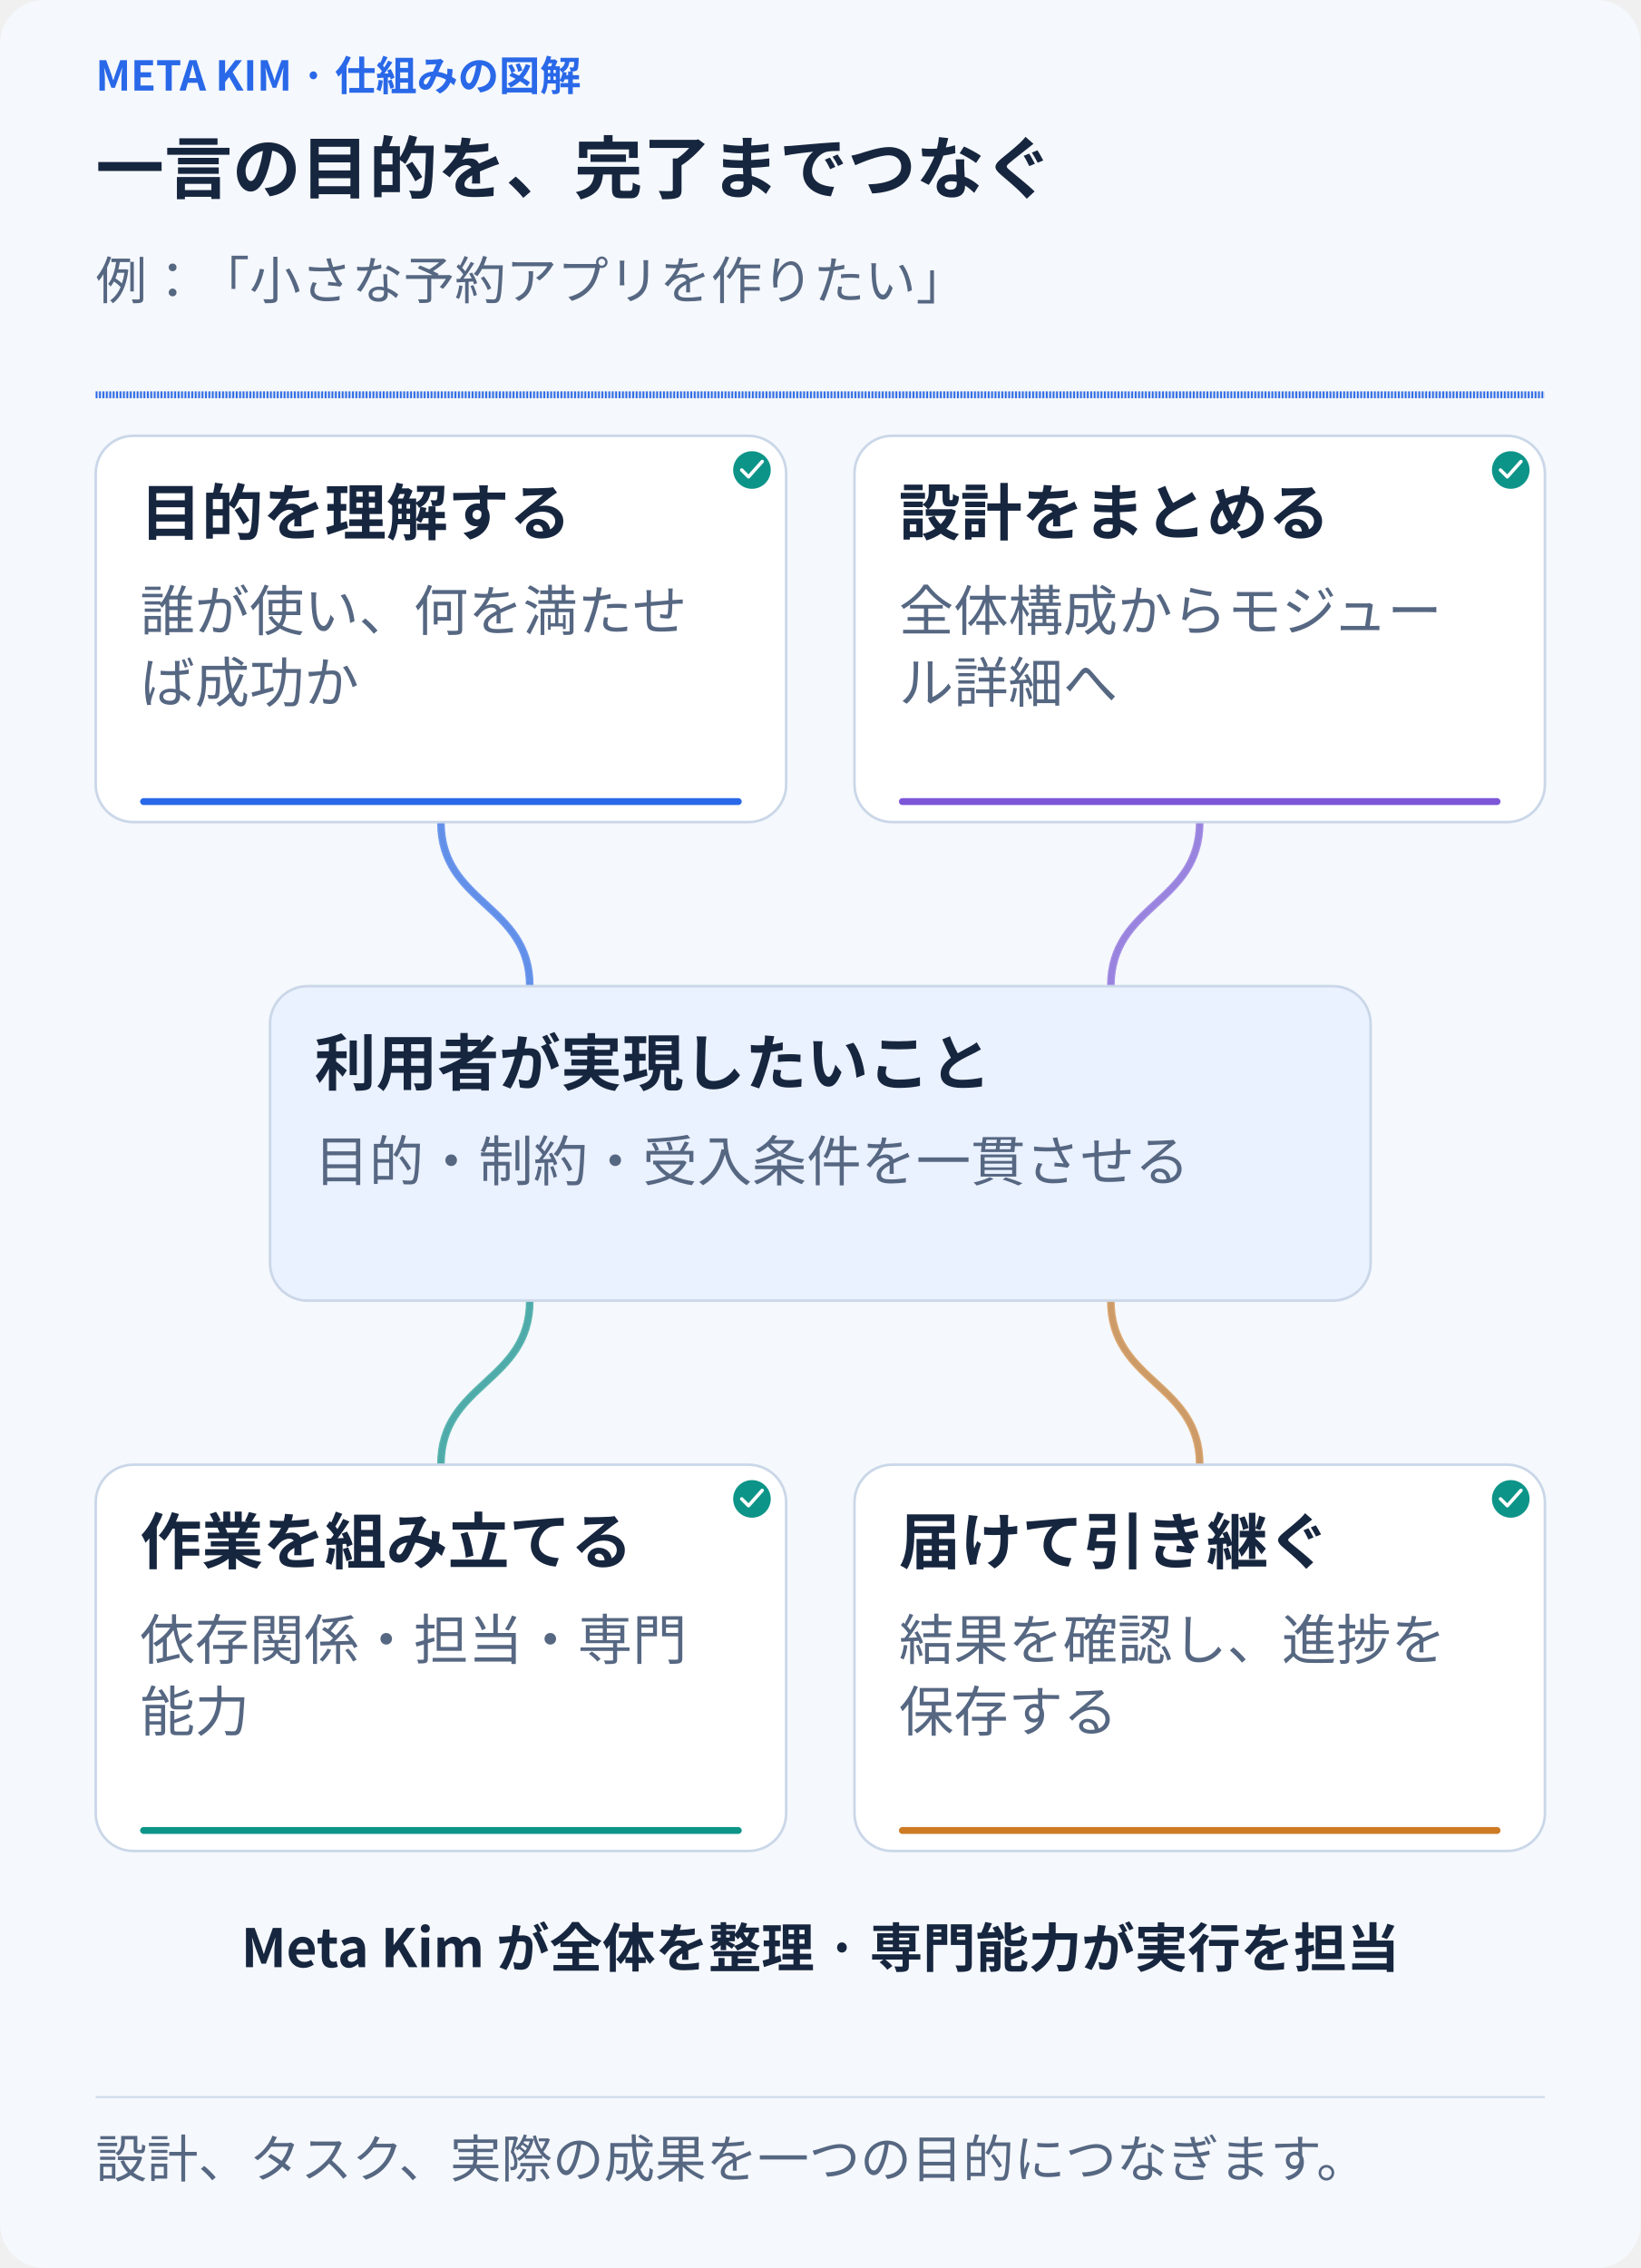
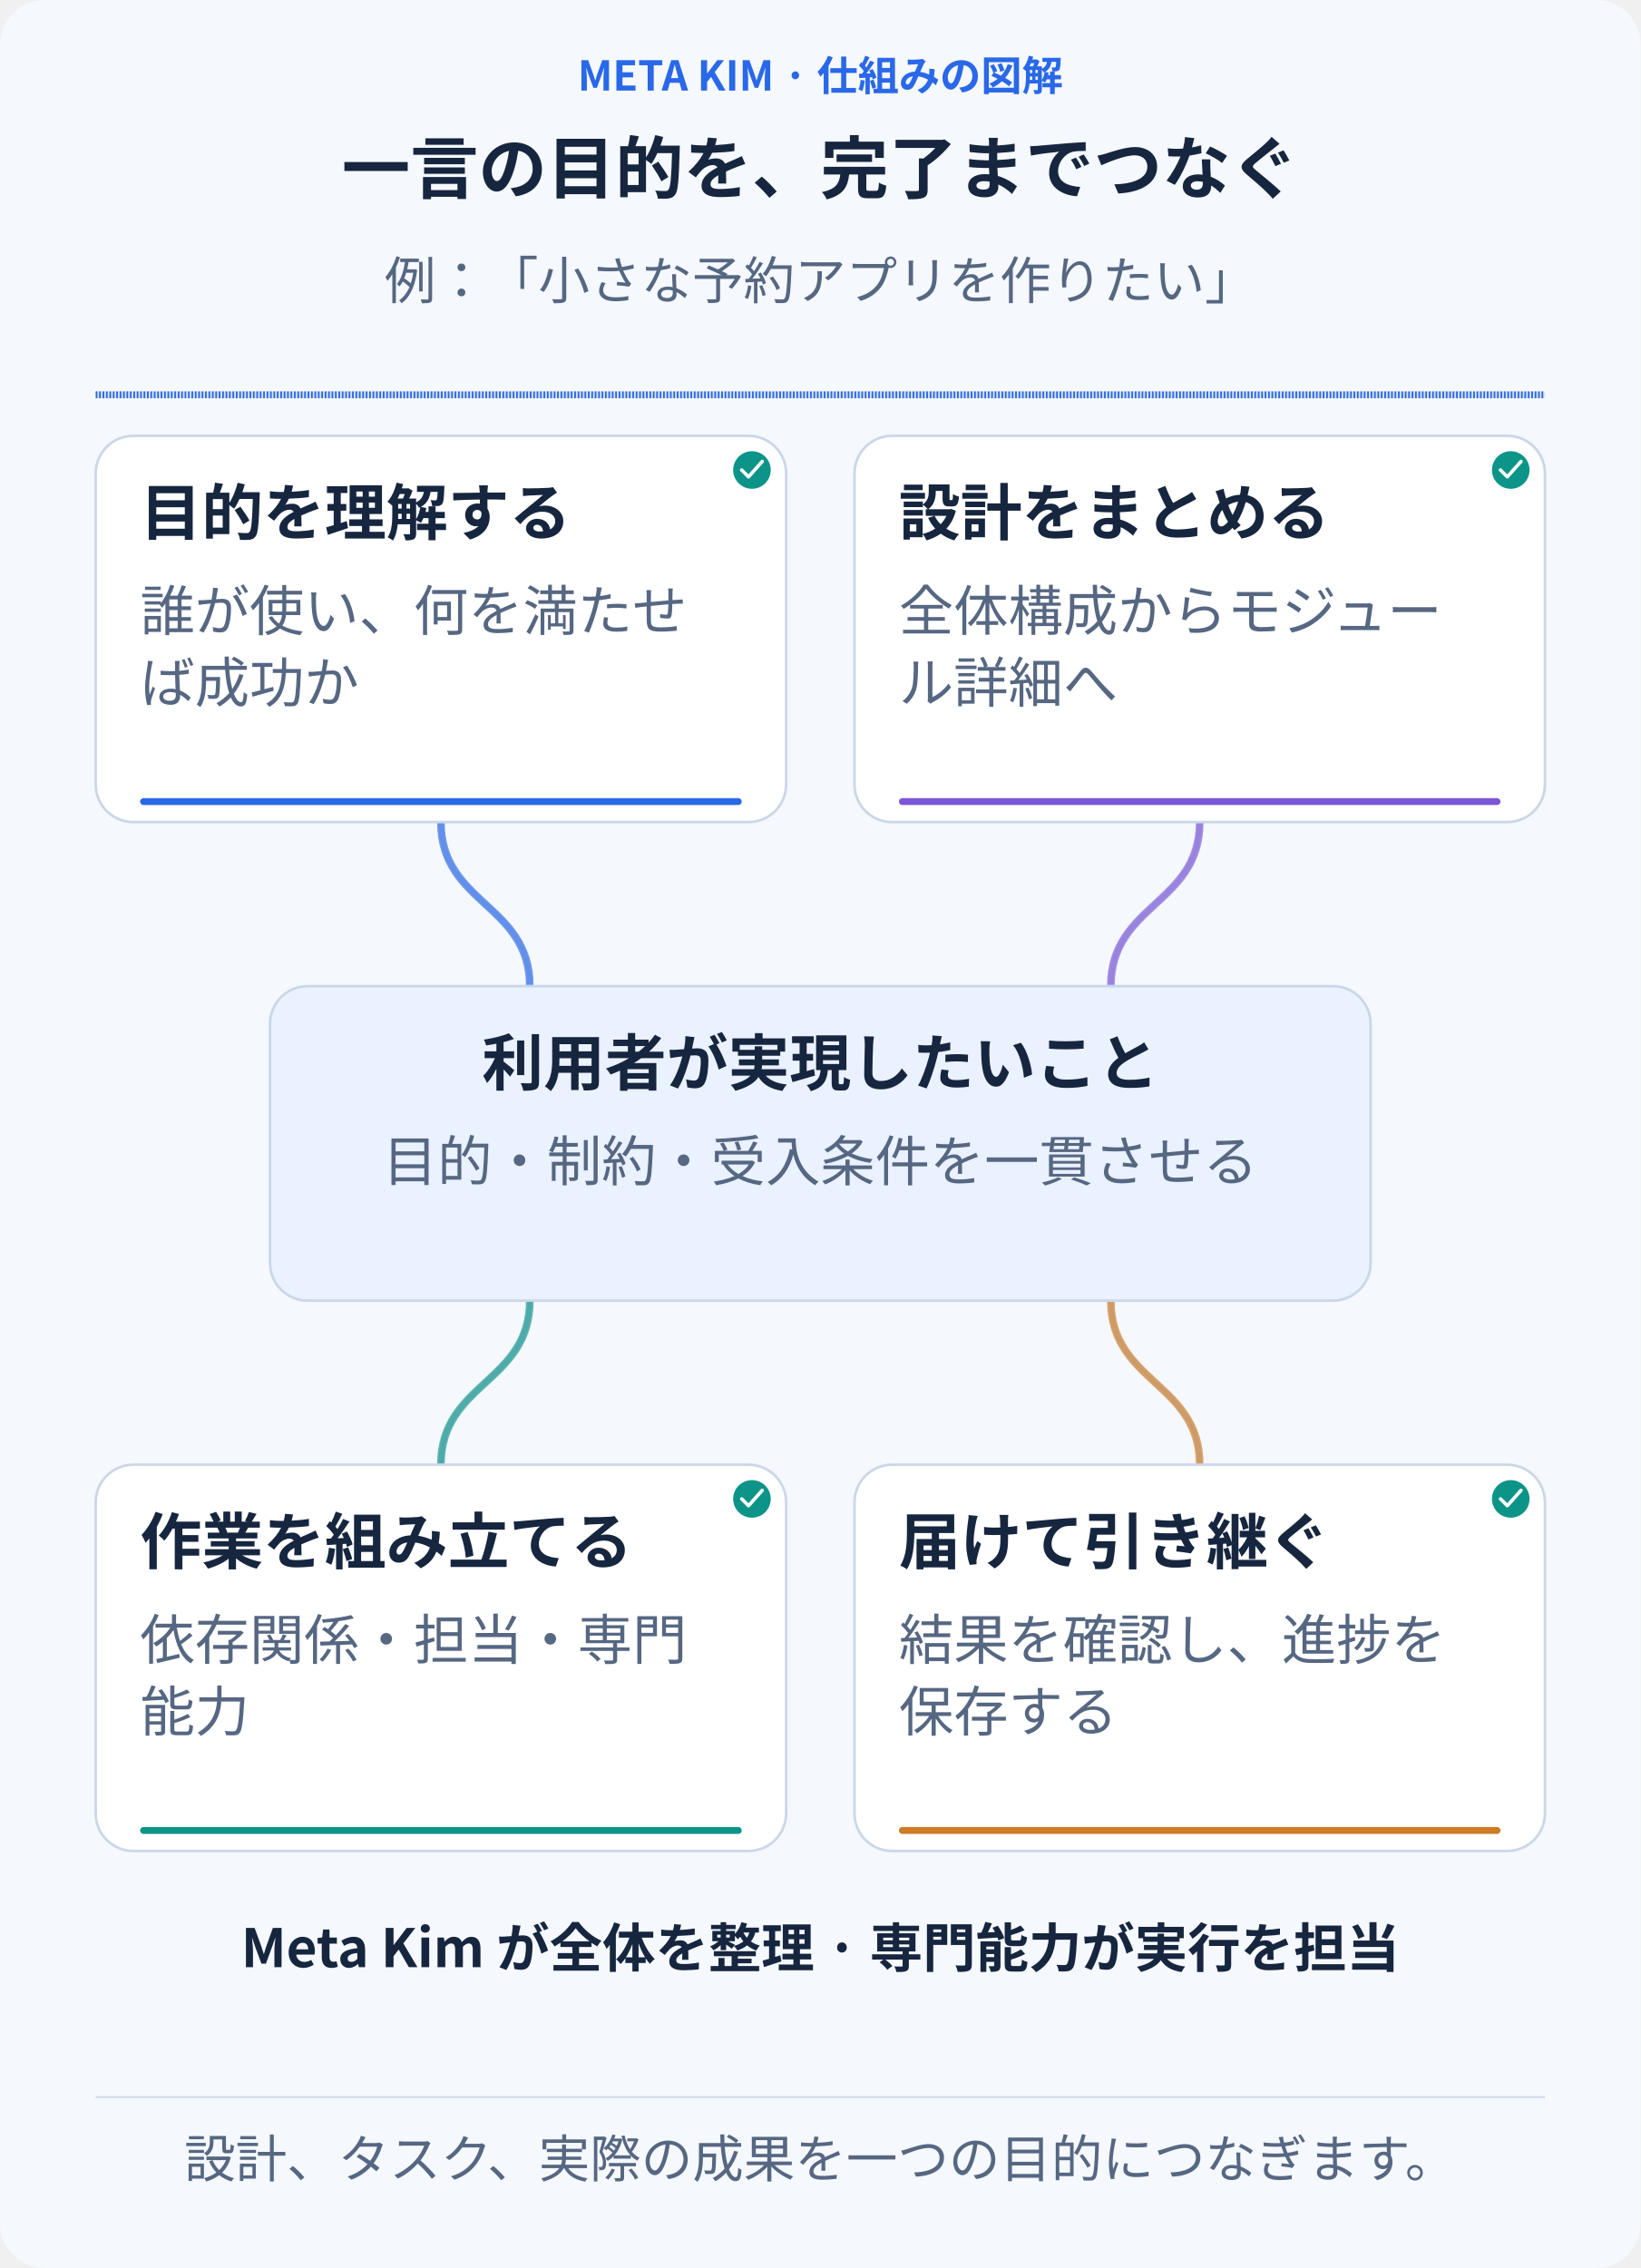
<svg xmlns="http://www.w3.org/2000/svg" width="960" height="1327" viewBox="0 0 960 1327" role="img" aria-labelledby="title description" lang="ja-JP" xml:lang="ja-JP">
  <defs>
    <marker id="arrow" viewBox="0 0 10 10" refX="9" refY="5" markerWidth="8" markerHeight="8" orient="auto-start-reverse">
      <path d="M1 1L9 5L1 9" fill="none" stroke="#cad7e8" stroke-width="1.6" stroke-linecap="round" />
    </marker>
    <marker id="back-arrow" viewBox="0 0 10 10" refX="9" refY="5" markerWidth="8" markerHeight="8" orient="auto">
      <path d="M1 1L9 5L1 9" fill="none" stroke="#7c56d8" stroke-width="1.6" stroke-linecap="round" />
    </marker>
  </defs>
  <style>text{font-family:"Noto Sans CJK JP","Yu Gothic",Arial,sans-serif}.clock{stroke-dasharray:1;stroke-dashoffset:0;animation:clock 28s linear infinite}@keyframes clock{from{stroke-dashoffset:1}to{stroke-dashoffset:0}}@keyframes m0{0%,4%{stroke-dashoffset:1;opacity:0}5%{opacity:1}13%,100%{stroke-dashoffset:0;opacity:.8}}.m0{stroke-dashoffset:0;opacity:.65;animation:m0 28s ease-in-out infinite}
@keyframes m1{0%,20%{stroke-dashoffset:1;opacity:0}21%{opacity:1}29%,100%{stroke-dashoffset:0;opacity:.8}}.m1{stroke-dashoffset:0;opacity:.65;animation:m1 28s ease-in-out infinite}
@keyframes m2{0%,36%{stroke-dashoffset:1;opacity:0}37%{opacity:1}45%,100%{stroke-dashoffset:0;opacity:.8}}.m2{stroke-dashoffset:0;opacity:.65;animation:m2 28s ease-in-out infinite}
@keyframes m3{0%,52%{stroke-dashoffset:1;opacity:0}53%{opacity:1}61%,100%{stroke-dashoffset:0;opacity:.8}}.m3{stroke-dashoffset:0;opacity:.65;animation:m3 28s ease-in-out infinite}
@keyframes m4{0%,1%{opacity:0}2.2%,11.8%{opacity:1}13%,100%{opacity:0}}.m4{opacity:0;animation:m4 28s ease-in-out infinite}
@keyframes m5{0%,13%{opacity:0}14.5%,100%{opacity:1}}.m5{opacity:1;animation:m5 28s ease-in-out infinite}
@keyframes m6{0%,1%{transform:scaleX(0)}13%,100%{transform:scaleX(1)}}.m6{transform:scaleX(1);transform-box:fill-box;transform-origin:left center;animation:m6 28s ease-in-out infinite}
@keyframes m7{0%,10%{opacity:0}11.2%,22.8%{opacity:1}24%,100%{opacity:0}}.m7{opacity:0;animation:m7 28s ease-in-out infinite}
@keyframes m8{0%,24%{opacity:0}25.5%,100%{opacity:1}}.m8{opacity:1;animation:m8 28s ease-in-out infinite}
@keyframes m9{0%,10%{transform:scaleX(0)}24%,100%{transform:scaleX(1)}}.m9{transform:scaleX(1);transform-box:fill-box;transform-origin:left center;animation:m9 28s ease-in-out infinite}
@keyframes m10{0%,26%{opacity:0}27.2%,38.8%{opacity:1}40%,100%{opacity:0}}.m10{opacity:0;animation:m10 28s ease-in-out infinite}
@keyframes m11{0%,40%{opacity:0}41.5%,100%{opacity:1}}.m11{opacity:1;animation:m11 28s ease-in-out infinite}
@keyframes m12{0%,26%{transform:scaleX(0)}40%,100%{transform:scaleX(1)}}.m12{transform:scaleX(1);transform-box:fill-box;transform-origin:left center;animation:m12 28s ease-in-out infinite}
@keyframes m13{0%,42%{opacity:0}43.2%,54.8%{opacity:1}56%,100%{opacity:0}}.m13{opacity:0;animation:m13 28s ease-in-out infinite}
@keyframes m14{0%,56%{opacity:0}57.5%,100%{opacity:1}}.m14{opacity:1;animation:m14 28s ease-in-out infinite}
@keyframes m15{0%,42%{transform:scaleX(0)}56%,100%{transform:scaleX(1)}}.m15{transform:scaleX(1);transform-box:fill-box;transform-origin:left center;animation:m15 28s ease-in-out infinite}
@keyframes m16{0%,58%{opacity:0}59.2%,70.8%{opacity:1}72%,100%{opacity:0}}.m16{opacity:0;animation:m16 28s ease-in-out infinite}
@keyframes m17{0%,72%{opacity:0}73.5%,100%{opacity:1}}.m17{opacity:1;animation:m17 28s ease-in-out infinite}
@keyframes m18{0%,58%{transform:scaleX(0)}72%,100%{transform:scaleX(1)}}.m18{transform:scaleX(1);transform-box:fill-box;transform-origin:left center;animation:m18 28s ease-in-out infinite}@media(prefers-reduced-motion:reduce){*{animation:none!important}.focus,.clock{display:none}.completed{opacity:1}.progress{transform:scaleX(1)}.transfer{stroke-dashoffset:0;opacity:.45}}</style>
  <rect width="960" height="1327" rx="26" fill="#f5f8fc" />
-   <text x="56" y="53" font-size="24" font-weight="700" fill="#2968e8" text-anchor="start">
-     <tspan x="56" dy="0">META KIM · 仕組みの図解</tspan>
+   <text x="480" y="53" font-size="24" font-weight="700" fill="#2968e8" text-anchor="middle">
+     <tspan x="480" dy="0">META KIM · 仕組みの図解</tspan>
  </text>
-   <text x="56" y="113" font-size="40" font-weight="750" fill="#17263f" text-anchor="start">
-     <tspan x="56" dy="0">一言の目的を、完了までつなぐ</tspan>
+   <text x="480" y="113" font-size="40" font-weight="750" fill="#17263f" text-anchor="middle">
+     <tspan x="480" dy="0">一言の目的を、完了までつなぐ</tspan>
  </text>
-   <text x="56" y="175" font-size="30" font-weight="450" fill="#566782" text-anchor="start">
-     <tspan x="56" dy="0">例：「小さな予約アプリを作りたい」</tspan>
+   <text x="480" y="175" font-size="30" font-weight="450" fill="#566782" text-anchor="middle">
+     <tspan x="480" dy="0">例：「小さな予約アプリを作りたい」</tspan>
  </text>
  <path d="M56 231H904" stroke="#dce5f2" stroke-width="4" />
  <path class="clock" pathLength="1" d="M56 231H904" stroke="#2968e8" stroke-width="4" />
  <path d="M310 577C310 529 258 529 258 481" fill="none" stroke="#cad7e8" stroke-width="3" stroke-linecap="round" stroke-linejoin="round" />
  <path class="transfer m0" pathLength="1" d="M310 577C310 529 258 529 258 481" fill="none" stroke="#2968e8" stroke-width="4.5" stroke-dasharray="1" stroke-linecap="round" stroke-linejoin="round" />
  <path d="M650 577C650 529 702 529 702 481" fill="none" stroke="#cad7e8" stroke-width="3" stroke-linecap="round" stroke-linejoin="round" />
  <path class="transfer m1" pathLength="1" d="M650 577C650 529 702 529 702 481" fill="none" stroke="#7c56d8" stroke-width="4.5" stroke-dasharray="1" stroke-linecap="round" stroke-linejoin="round" />
  <path d="M310 761C310 809 258 809 258 857" fill="none" stroke="#cad7e8" stroke-width="3" stroke-linecap="round" stroke-linejoin="round" />
  <path class="transfer m2" pathLength="1" d="M310 761C310 809 258 809 258 857" fill="none" stroke="#0d9488" stroke-width="4.5" stroke-dasharray="1" stroke-linecap="round" stroke-linejoin="round" />
  <path d="M650 761C650 809 702 809 702 857" fill="none" stroke="#cad7e8" stroke-width="3" stroke-linecap="round" stroke-linejoin="round" />
  <path class="transfer m3" pathLength="1" d="M650 761C650 809 702 809 702 857" fill="none" stroke="#ce7b24" stroke-width="4.5" stroke-dasharray="1" stroke-linecap="round" stroke-linejoin="round" />
  <g class="node" data-label="利用者が実現したいこと" data-box="158,577,644,184">
    <rect x="158" y="577" width="644" height="184" rx="22" fill="#eaf1ff" stroke="#cad7e8" stroke-width="1.5" />
    <rect class="focus m4" x="158" y="577" width="644" height="184" rx="22" fill="#2968e8" fill-opacity=".055" stroke="#2968e8" stroke-width="3" />
-     <text x="184" y="635" font-size="36" font-weight="700" fill="#17263f" text-anchor="start">
-       <tspan x="184" dy="0">利用者が実現したいこと</tspan>
+     <text x="480" y="635" font-size="36" font-weight="700" fill="#17263f" text-anchor="middle">
+       <tspan x="480" dy="0">利用者が実現したいこと</tspan>
    </text>
-     <text x="184" y="691" font-size="32" font-weight="450" fill="#566782" text-anchor="start">
-       <tspan x="184" dy="0">目的・制約・受入条件を一貫させる</tspan>
+     <text x="480" y="691" font-size="32" font-weight="450" fill="#566782" text-anchor="middle">
+       <tspan x="480" dy="0">目的・制約・受入条件を一貫させる</tspan>
    </text>
  </g>
  <g class="node" data-label="目的を理解する" data-box="56,255,404,226">
    <rect x="56" y="255" width="404" height="226" rx="22" fill="#fff" stroke="#cad7e8" stroke-width="1.5" />
    <rect class="focus m7" x="56" y="255" width="404" height="226" rx="22" fill="#2968e8" fill-opacity=".055" stroke="#2968e8" stroke-width="3" />
    <text x="82" y="313" font-size="36" font-weight="700" fill="#17263f" text-anchor="start">
      <tspan x="82" dy="0">目的を理解する</tspan>
    </text>
    <text x="82" y="369" font-size="32" font-weight="450" fill="#566782" text-anchor="start">
      <tspan x="82" dy="0">誰が使い、何を満たせ</tspan>
      <tspan x="82" dy="42">ば成功か</tspan>
    </text>
    <rect x="82" y="467" width="352" height="4" rx="2" fill="#e2e9f3" />
    <rect class="progress m9" x="82" y="467" width="352" height="4" rx="2" fill="#2968e8" />
    <g class="completed m8">
      <circle cx="440" cy="275" r="11" fill="#0d9488" />
      <path d="M434 275l4 4 8-9" fill="none" stroke="#fff" stroke-width="2" stroke-linecap="round" stroke-linejoin="round" />
    </g>
  </g>
  <g class="node" data-label="設計をまとめる" data-box="500,255,404,226">
    <rect x="500" y="255" width="404" height="226" rx="22" fill="#fff" stroke="#cad7e8" stroke-width="1.5" />
    <rect class="focus m10" x="500" y="255" width="404" height="226" rx="22" fill="#7c56d8" fill-opacity=".055" stroke="#7c56d8" stroke-width="3" />
    <text x="526" y="313" font-size="36" font-weight="700" fill="#17263f" text-anchor="start">
      <tspan x="526" dy="0">設計をまとめる</tspan>
    </text>
    <text x="526" y="369" font-size="32" font-weight="450" fill="#566782" text-anchor="start">
      <tspan x="526" dy="0">全体構成からモジュー</tspan>
      <tspan x="526" dy="42">ル詳細へ</tspan>
    </text>
    <rect x="526" y="467" width="352" height="4" rx="2" fill="#e2e9f3" />
    <rect class="progress m12" x="526" y="467" width="352" height="4" rx="2" fill="#7c56d8" />
    <g class="completed m11">
      <circle cx="884" cy="275" r="11" fill="#0d9488" />
      <path d="M878 275l4 4 8-9" fill="none" stroke="#fff" stroke-width="2" stroke-linecap="round" stroke-linejoin="round" />
    </g>
  </g>
  <g class="node" data-label="作業を組み立てる" data-box="56,857,404,226">
    <rect x="56" y="857" width="404" height="226" rx="22" fill="#fff" stroke="#cad7e8" stroke-width="1.5" />
    <rect class="focus m13" x="56" y="857" width="404" height="226" rx="22" fill="#0d9488" fill-opacity=".055" stroke="#0d9488" stroke-width="3" />
    <text x="82" y="915" font-size="36" font-weight="700" fill="#17263f" text-anchor="start">
      <tspan x="82" dy="0">作業を組み立てる</tspan>
    </text>
    <text x="82" y="971" font-size="32" font-weight="450" fill="#566782" text-anchor="start">
      <tspan x="82" dy="0">依存関係・担当・専門</tspan>
      <tspan x="82" dy="42">能力</tspan>
    </text>
    <rect x="82" y="1069" width="352" height="4" rx="2" fill="#e2e9f3" />
    <rect class="progress m15" x="82" y="1069" width="352" height="4" rx="2" fill="#0d9488" />
    <g class="completed m14">
      <circle cx="440" cy="877" r="11" fill="#0d9488" />
      <path d="M434 877l4 4 8-9" fill="none" stroke="#fff" stroke-width="2" stroke-linecap="round" stroke-linejoin="round" />
    </g>
  </g>
  <g class="node" data-label="届けて引き継ぐ" data-box="500,857,404,226">
    <rect x="500" y="857" width="404" height="226" rx="22" fill="#fff" stroke="#cad7e8" stroke-width="1.5" />
    <rect class="focus m16" x="500" y="857" width="404" height="226" rx="22" fill="#ce7b24" fill-opacity=".055" stroke="#ce7b24" stroke-width="3" />
    <text x="526" y="915" font-size="36" font-weight="700" fill="#17263f" text-anchor="start">
      <tspan x="526" dy="0">届けて引き継ぐ</tspan>
    </text>
    <text x="526" y="971" font-size="32" font-weight="450" fill="#566782" text-anchor="start">
      <tspan x="526" dy="0">結果を確認し、進捗を</tspan>
      <tspan x="526" dy="42">保存する</tspan>
    </text>
    <rect x="526" y="1069" width="352" height="4" rx="2" fill="#e2e9f3" />
    <rect class="progress m18" x="526" y="1069" width="352" height="4" rx="2" fill="#ce7b24" />
    <g class="completed m17">
      <circle cx="884" cy="877" r="11" fill="#0d9488" />
      <path d="M878 877l4 4 8-9" fill="none" stroke="#fff" stroke-width="2" stroke-linecap="round" stroke-linejoin="round" />
    </g>
  </g>
  <text x="480" y="1151" font-size="31" font-weight="700" fill="#17263f" text-anchor="middle">
    <tspan x="480" dy="0">Meta Kim が全体を整理 · 専門能力が実行を担当</tspan>
  </text>
  <path d="M56 1227H904" stroke="#cad7e8" />
-   <text x="56" y="1274" font-size="30" font-weight="450" fill="#566782" text-anchor="start">
-     <tspan x="56" dy="0">設計、タスク、実際の成果を一つの目的につなぎます。</tspan>
+   <text x="480" y="1274" font-size="30" font-weight="450" fill="#566782" text-anchor="middle">
+     <tspan x="480" dy="0">設計、タスク、実際の成果を一つの目的につなぎます。</tspan>
  </text>
</svg>
